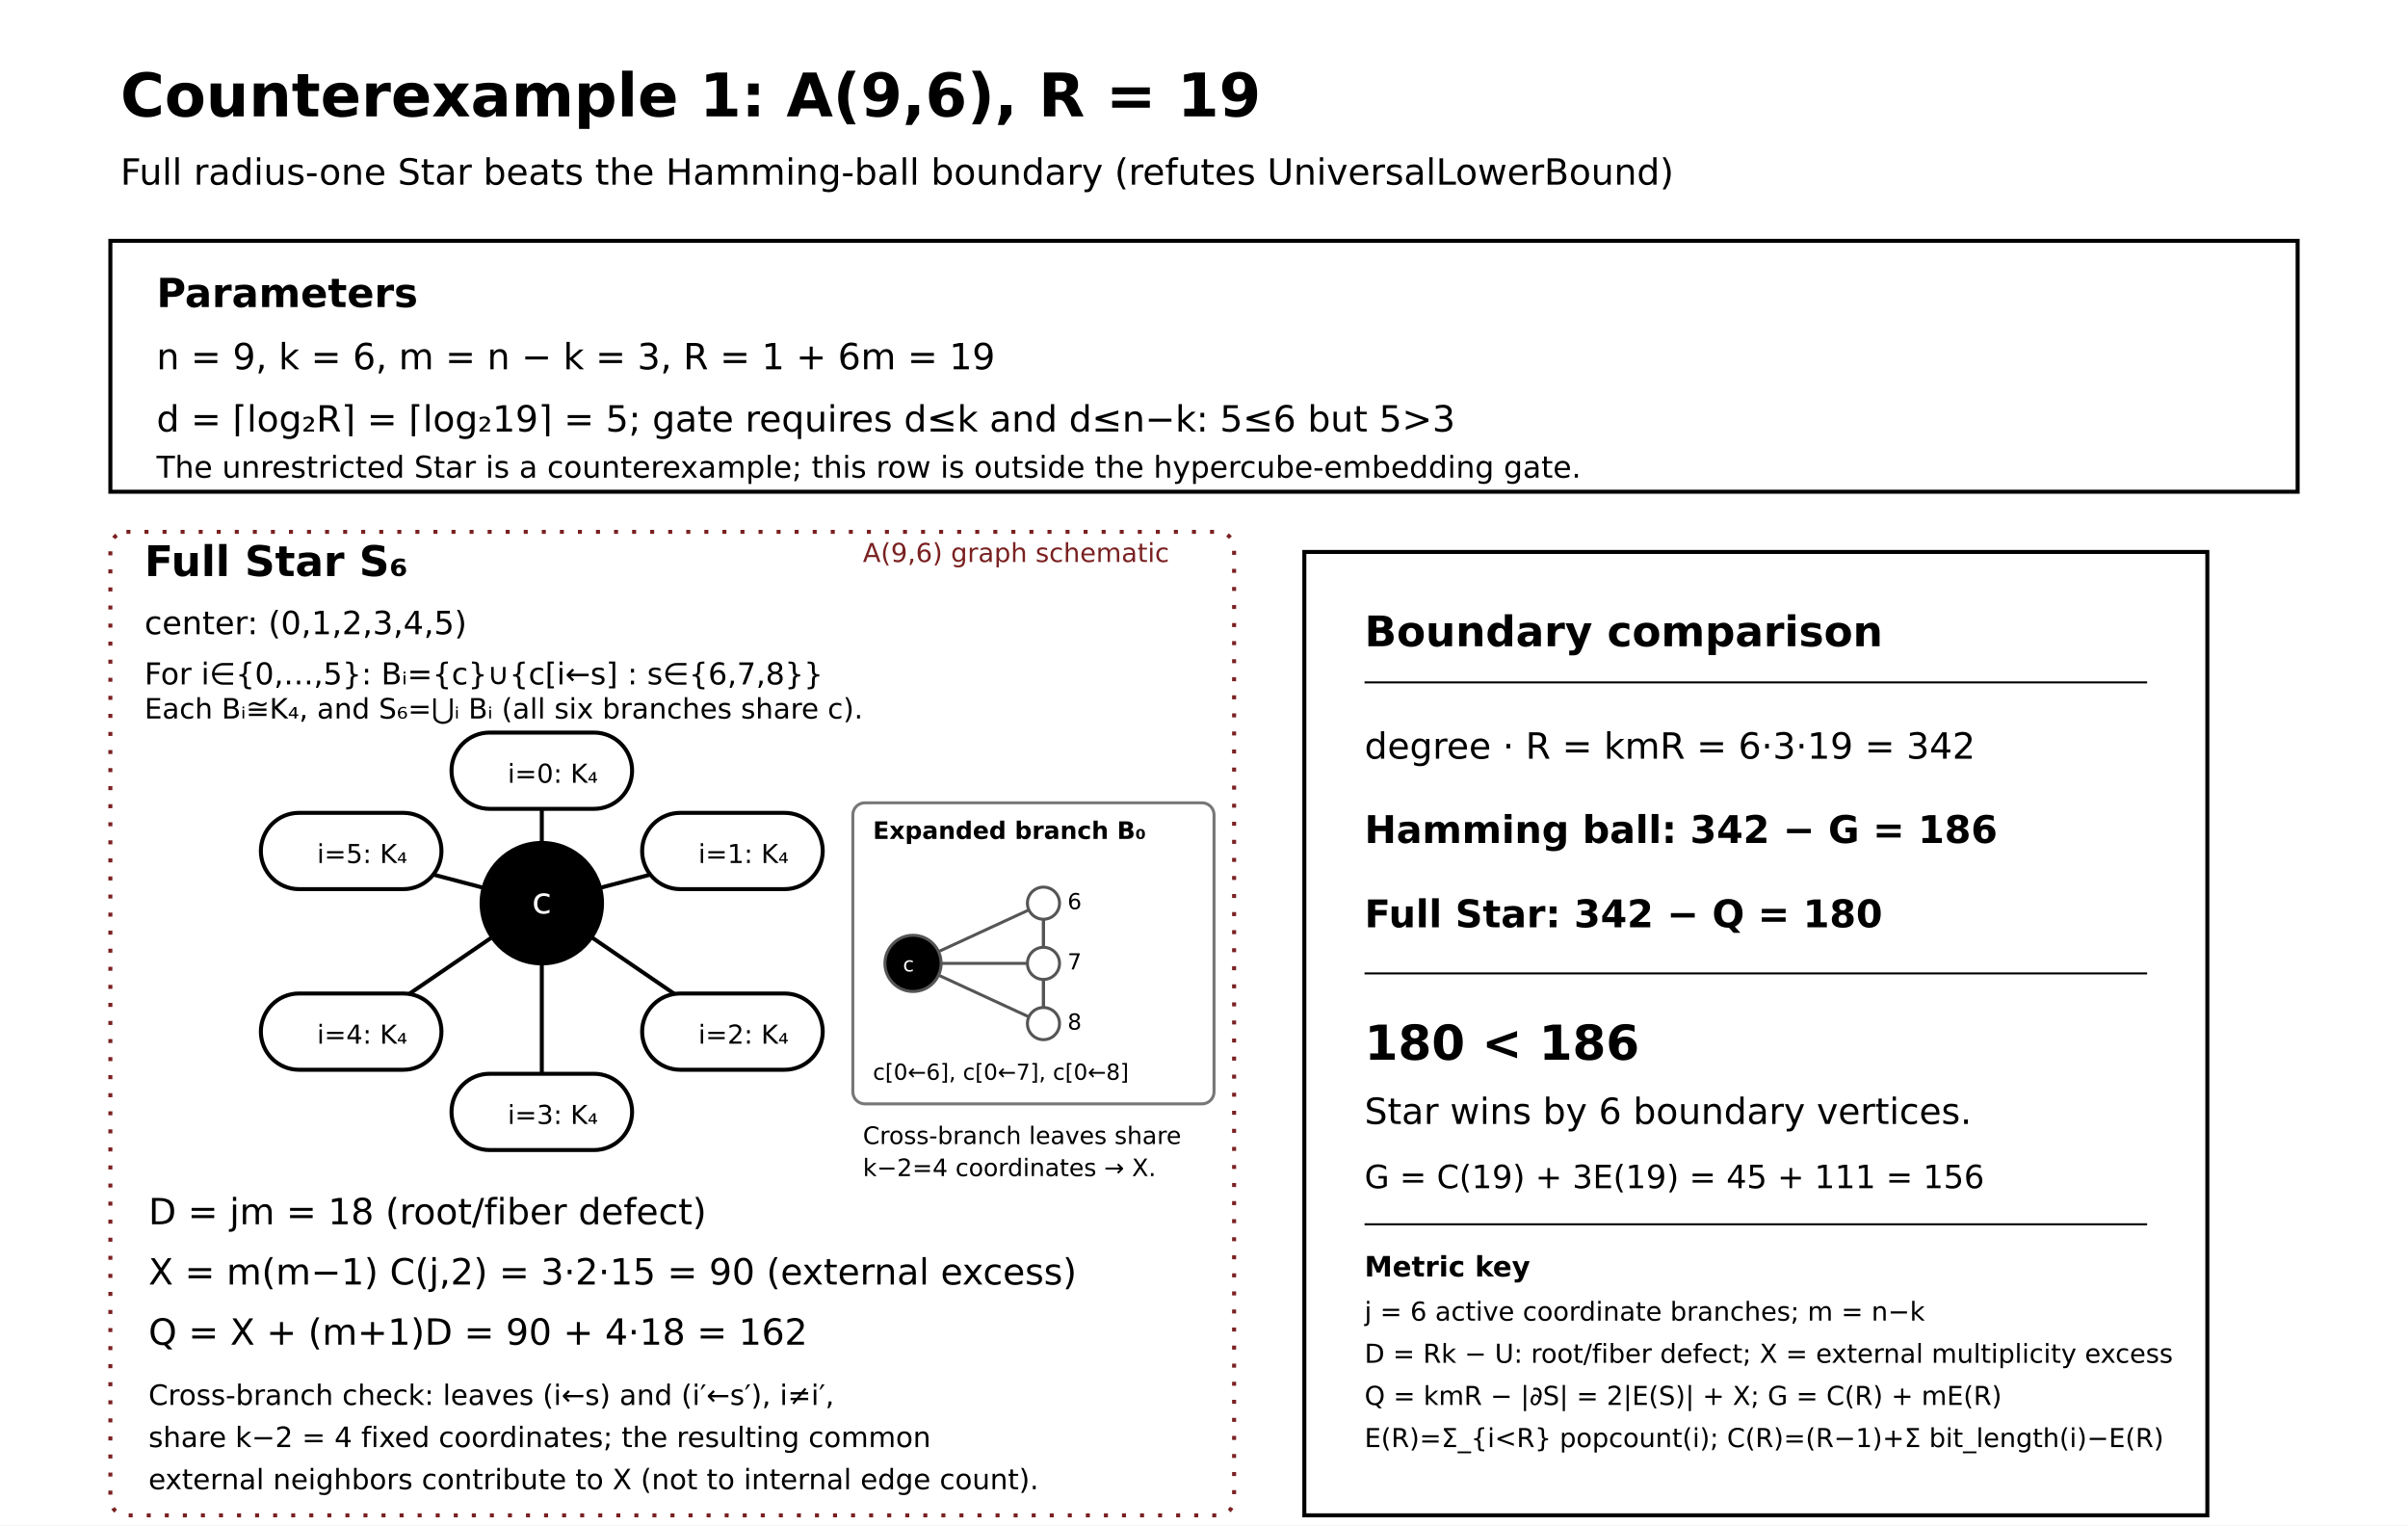
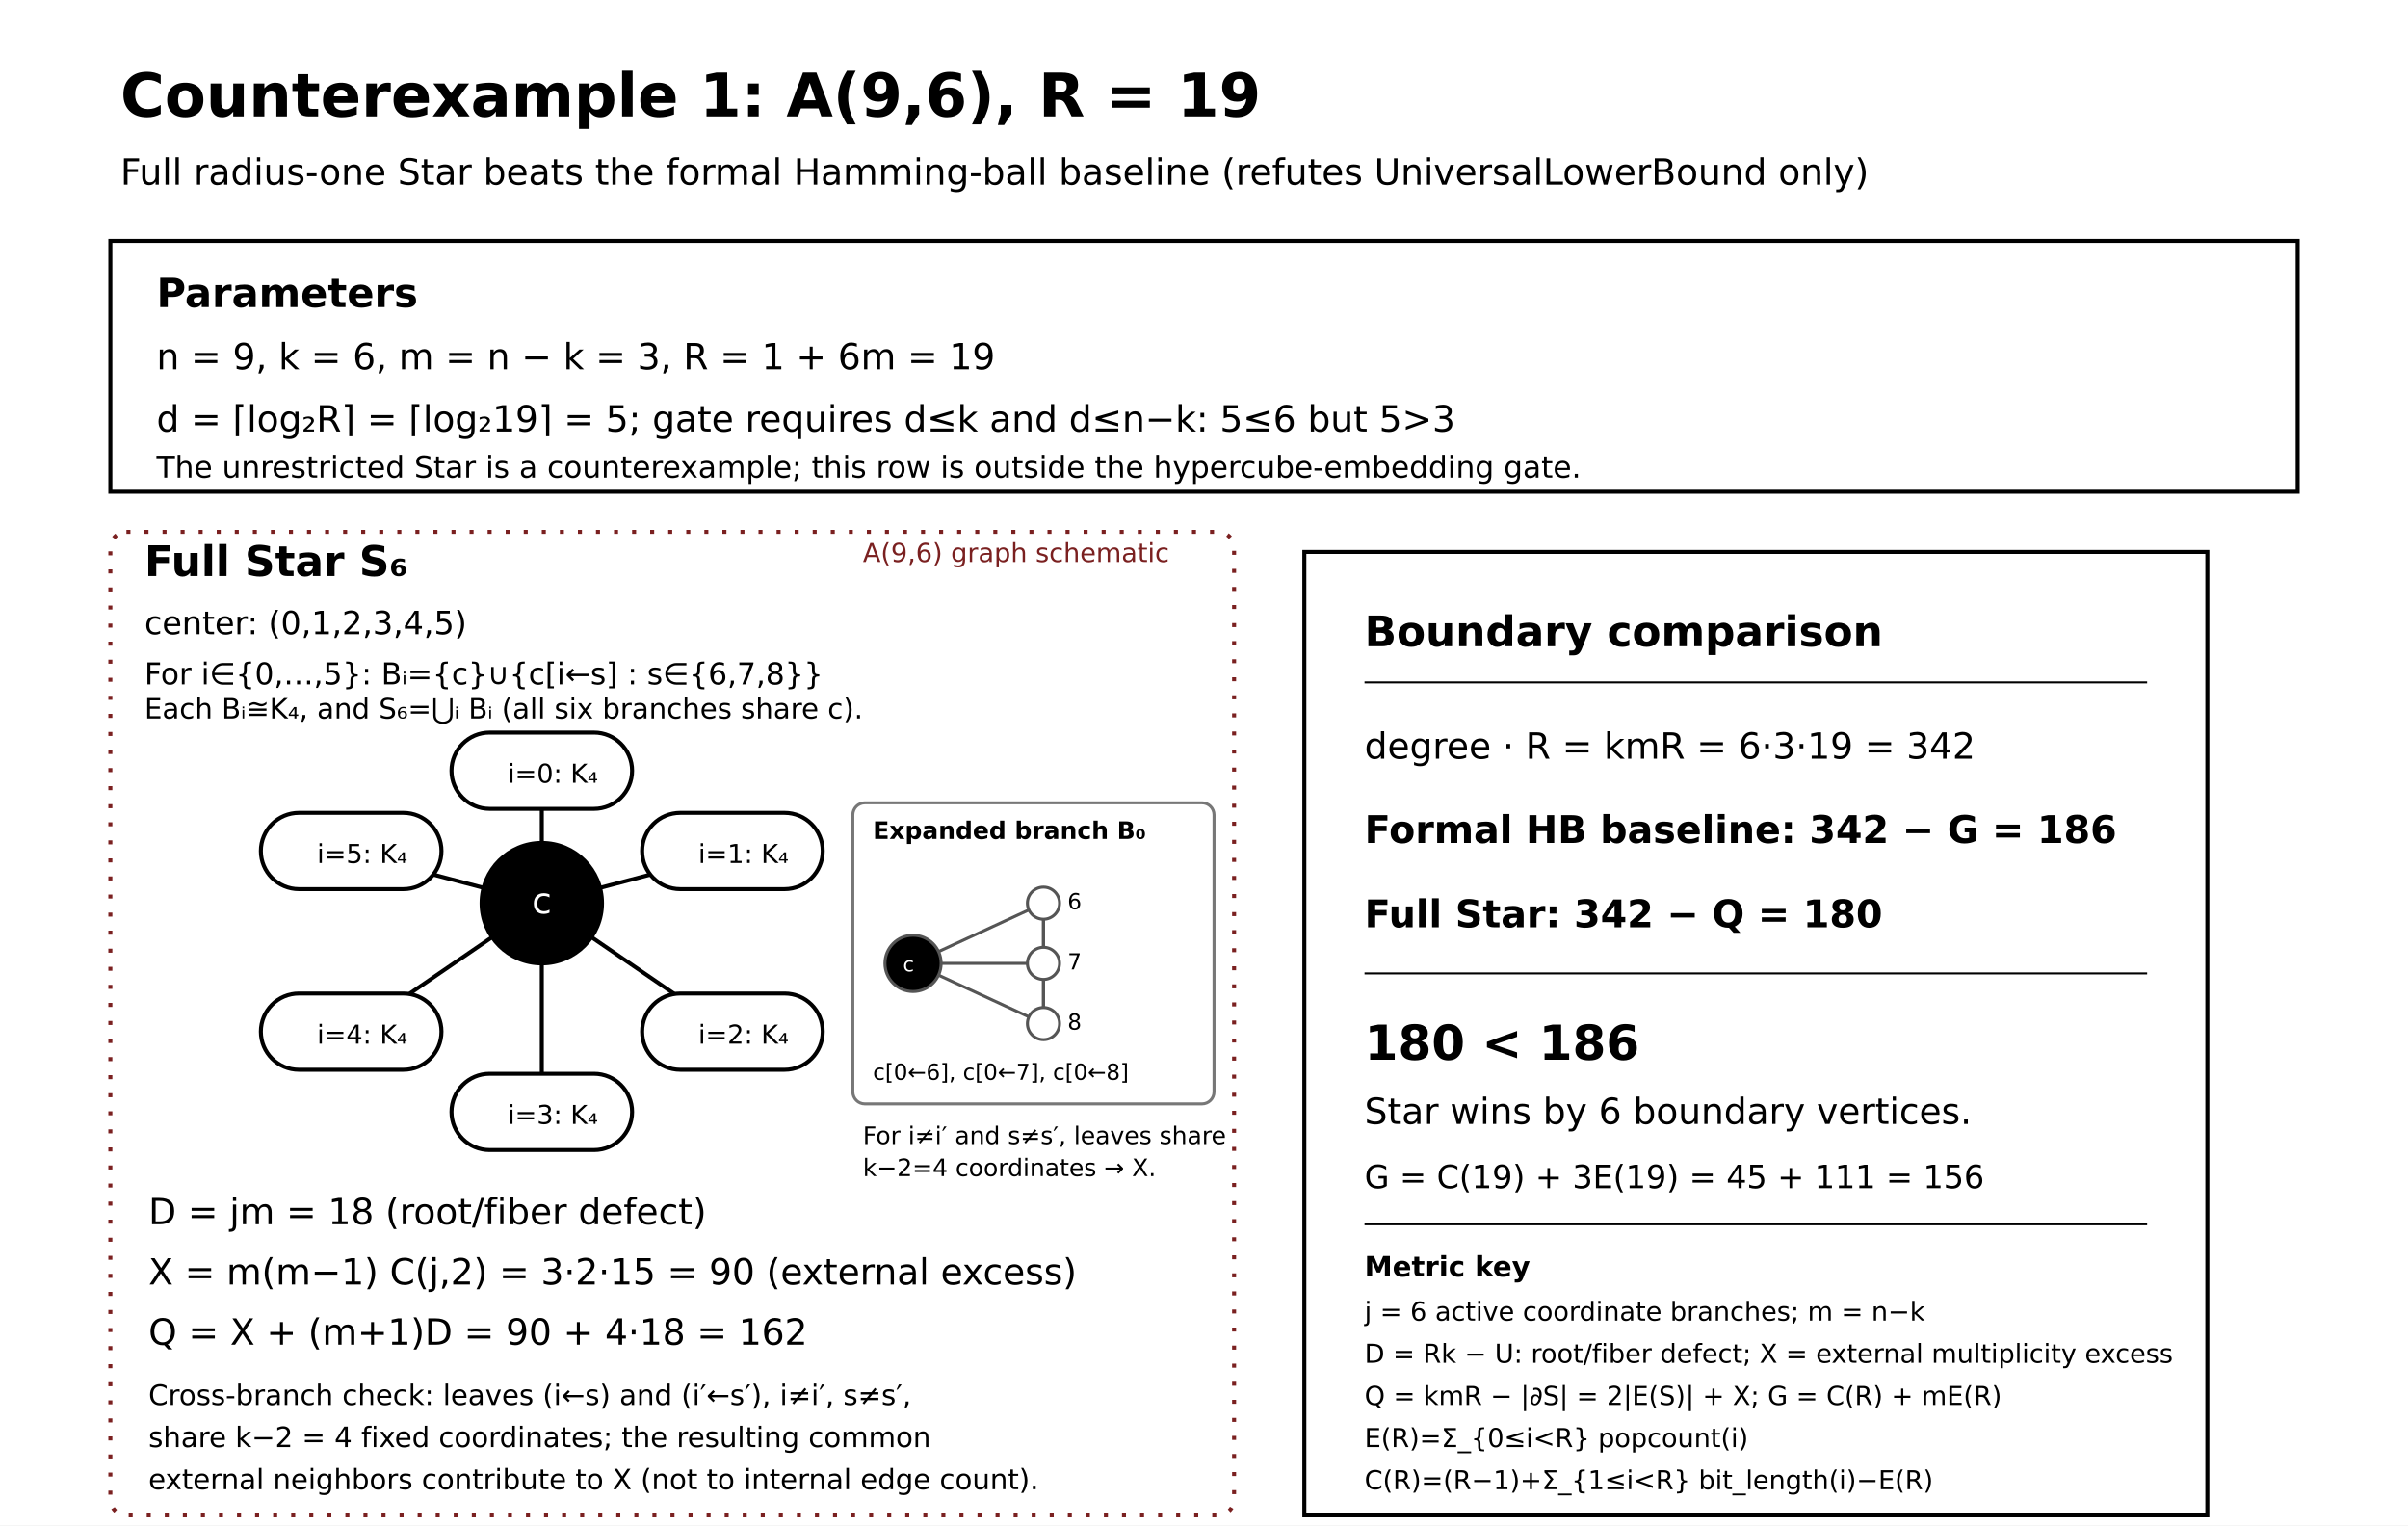
<svg xmlns="http://www.w3.org/2000/svg" width="1200" height="760" viewBox="0 0 1200 760">
  <rect width="1200" height="760" fill="white" />
  <g fill="black" font-family="DejaVu Sans, Arial, sans-serif">
    <text x="60" y="58" font-size="30" font-weight="bold">Counterexample 1: A(9,6), R = 19</text>
-     <text x="60" y="92" font-size="18">Full radius-one Star beats the Hamming-ball boundary (refutes UniversalLowerBound)</text>
+     <text x="60" y="92" font-size="18">Full radius-one Star beats the formal Hamming-ball baseline (refutes UniversalLowerBound only)</text>
    <rect x="55" y="120" width="1090" height="125" fill="none" stroke="black" stroke-width="2" />
    <text x="78" y="153" font-size="20" font-weight="bold">Parameters</text>
    <text x="78" y="184" font-size="18">n = 9,  k = 6,  m = n − k = 3,  R = 1 + 6m = 19</text>
    <text x="78" y="215" font-size="18">d = ⌈log₂R⌉ = ⌈log₂19⌉ = 5; gate requires d≤k and d≤n−k: 5≤6 but 5&gt;3</text>
    <text x="78" y="238" font-size="15">The unrestricted Star is a counterexample; this row is outside the hypercube-embedding gate.</text>
    <text x="72" y="287" font-size="21" font-weight="bold">Full Star S₆</text>
    <rect x="55" y="265" width="560" height="490" rx="8" fill="none" stroke="#7a2020" stroke-width="2" stroke-dasharray="2 7" />
    <text x="430" y="280" font-size="13" fill="#7a2020">A(9,6) graph schematic</text>
    <text x="72" y="316" font-size="16">center: (0,1,2,3,4,5)</text>
    <text x="72" y="341" font-size="15">For i∈{0,…,5}: Bᵢ={c}∪{c[i←s] : s∈{6,7,8}}</text>
    <text x="72" y="358" font-size="14">Each Bᵢ≅K₄, and S₆=⋃ᵢ Bᵢ (all six branches share c).</text>
    <g stroke="black" stroke-width="2" fill="white">
      <line x1="270" y1="450" x2="270" y2="385" />
      <line x1="270" y1="450" x2="365" y2="425" />
      <line x1="270" y1="450" x2="365" y2="515" />
      <line x1="270" y1="450" x2="270" y2="555" />
      <line x1="270" y1="450" x2="175" y2="515" />
      <line x1="270" y1="450" x2="175" y2="425" />
      <rect x="225" y="365" width="90" height="38" rx="19" />
      <rect x="320" y="405" width="90" height="38" rx="19" />
      <rect x="320" y="495" width="90" height="38" rx="19" />
      <rect x="225" y="535" width="90" height="38" rx="19" />
      <rect x="130" y="495" width="90" height="38" rx="19" />
      <rect x="130" y="405" width="90" height="38" rx="19" />
      <circle cx="270" cy="450" r="30" fill="black" />
    </g>
    <text x="270" y="450" text-anchor="middle" dominant-baseline="middle" font-size="18" fill="white">c</text>
    <text x="253" y="390" font-size="13">i=0: K₄</text>
    <text x="348" y="430" font-size="13">i=1: K₄</text>
    <text x="348" y="520" font-size="13">i=2: K₄</text>
    <text x="253" y="560" font-size="13">i=3: K₄</text>
    <text x="158" y="520" font-size="13">i=4: K₄</text>
    <text x="158" y="430" font-size="13">i=5: K₄</text>
    <rect x="425" y="400" width="180" height="150" rx="6" fill="none" stroke="#777" stroke-width="1.5" />
    <text x="435" y="418" font-size="12" font-weight="bold">Expanded branch B₀</text>
    <g stroke="#555" stroke-width="1.5" fill="white">
      <line x1="455" y1="480" x2="520" y2="450" />
      <line x1="455" y1="480" x2="520" y2="480" />
      <line x1="455" y1="480" x2="520" y2="510" />
      <line x1="520" y1="450" x2="520" y2="480" />
      <line x1="520" y1="480" x2="520" y2="510" />
      <line x1="520" y1="510" x2="520" y2="450" />
      <circle cx="455" cy="480" r="14" fill="black" />
      <circle cx="520" cy="450" r="8" />
      <circle cx="520" cy="480" r="8" />
      <circle cx="520" cy="510" r="8" />
    </g>
    <text x="450" y="484" font-size="10" fill="white">c</text>
    <text x="532" y="453" font-size="11">6</text>
    <text x="532" y="483" font-size="11">7</text>
    <text x="532" y="513" font-size="11">8</text>
    <text x="435" y="538" font-size="11">c[0←6], c[0←7], c[0←8]</text>
-     <text x="430" y="570" font-size="12">Cross-branch leaves share</text>
+     <text x="430" y="570" font-size="12">For i≠i′ and s≠s′, leaves share</text>
    <text x="430" y="586" font-size="12">k−2=4 coordinates → X.</text>
    <text x="74" y="610" font-size="18">D = jm = 18  (root/fiber defect)</text>
    <text x="74" y="640" font-size="18">X = m(m−1) C(j,2) = 3·2·15 = 90  (external excess)</text>
    <text x="74" y="670" font-size="18">Q = X + (m+1)D = 90 + 4·18 = 162</text>
-     <text x="74" y="700" font-size="14">Cross-branch check: leaves (i←s) and (i′←s′), i≠i′,</text>
+     <text x="74" y="700" font-size="14">Cross-branch check: leaves (i←s) and (i′←s′), i≠i′, s≠s′,</text>
    <text x="74" y="721" font-size="14">share k−2 = 4 fixed coordinates; the resulting common</text>
    <text x="74" y="742" font-size="14">external neighbors contribute to X (not to internal edge count).</text>
    <rect x="650" y="275" width="450" height="480" fill="none" stroke="black" stroke-width="2" />
    <text x="680" y="322" font-size="21" font-weight="bold">Boundary comparison</text>
    <line x1="680" y1="340" x2="1070" y2="340" stroke="black" />
    <text x="680" y="378" font-size="18">degree · R = kmR = 6·3·19 = 342</text>
-     <text x="680" y="420" font-size="19" font-weight="bold">Hamming ball: 342 − G = 186</text>
+     <text x="680" y="420" font-size="19" font-weight="bold">Formal HB baseline: 342 − G = 186</text>
    <text x="680" y="462" font-size="19" font-weight="bold">Full Star:     342 − Q = 180</text>
    <line x1="680" y1="485" x2="1070" y2="485" stroke="black" />
    <text x="680" y="528" font-size="24" font-weight="bold">180 &lt; 186</text>
    <text x="680" y="560" font-size="18">Star wins by 6 boundary vertices.</text>
    <text x="680" y="592" font-size="16">G = C(19) + 3E(19) = 45 + 111 = 156</text>
    <line x1="680" y1="610" x2="1070" y2="610" stroke="black" />
    <text x="680" y="636" font-size="14" font-weight="bold">Metric key</text>
    <text x="680" y="658" font-size="13">j = 6 active coordinate branches; m = n−k</text>
    <text x="680" y="679" font-size="13">D = Rk − U: root/fiber defect; X = external multiplicity excess</text>
    <text x="680" y="700" font-size="13">Q = kmR − |∂S| = 2|E(S)| + X;  G = C(R) + mE(R)</text>
-     <text x="680" y="721" font-size="13">E(R)=Σ_{i&lt;R} popcount(i);  C(R)=(R−1)+Σ bit_length(i)−E(R)</text>
+     <text x="680" y="721" font-size="13">E(R)=Σ_{0≤i&lt;R} popcount(i)</text>
+     <text x="680" y="742" font-size="13">C(R)=(R−1)+Σ_{1≤i&lt;R} bit_length(i)−E(R)</text>
  </g>
</svg>
